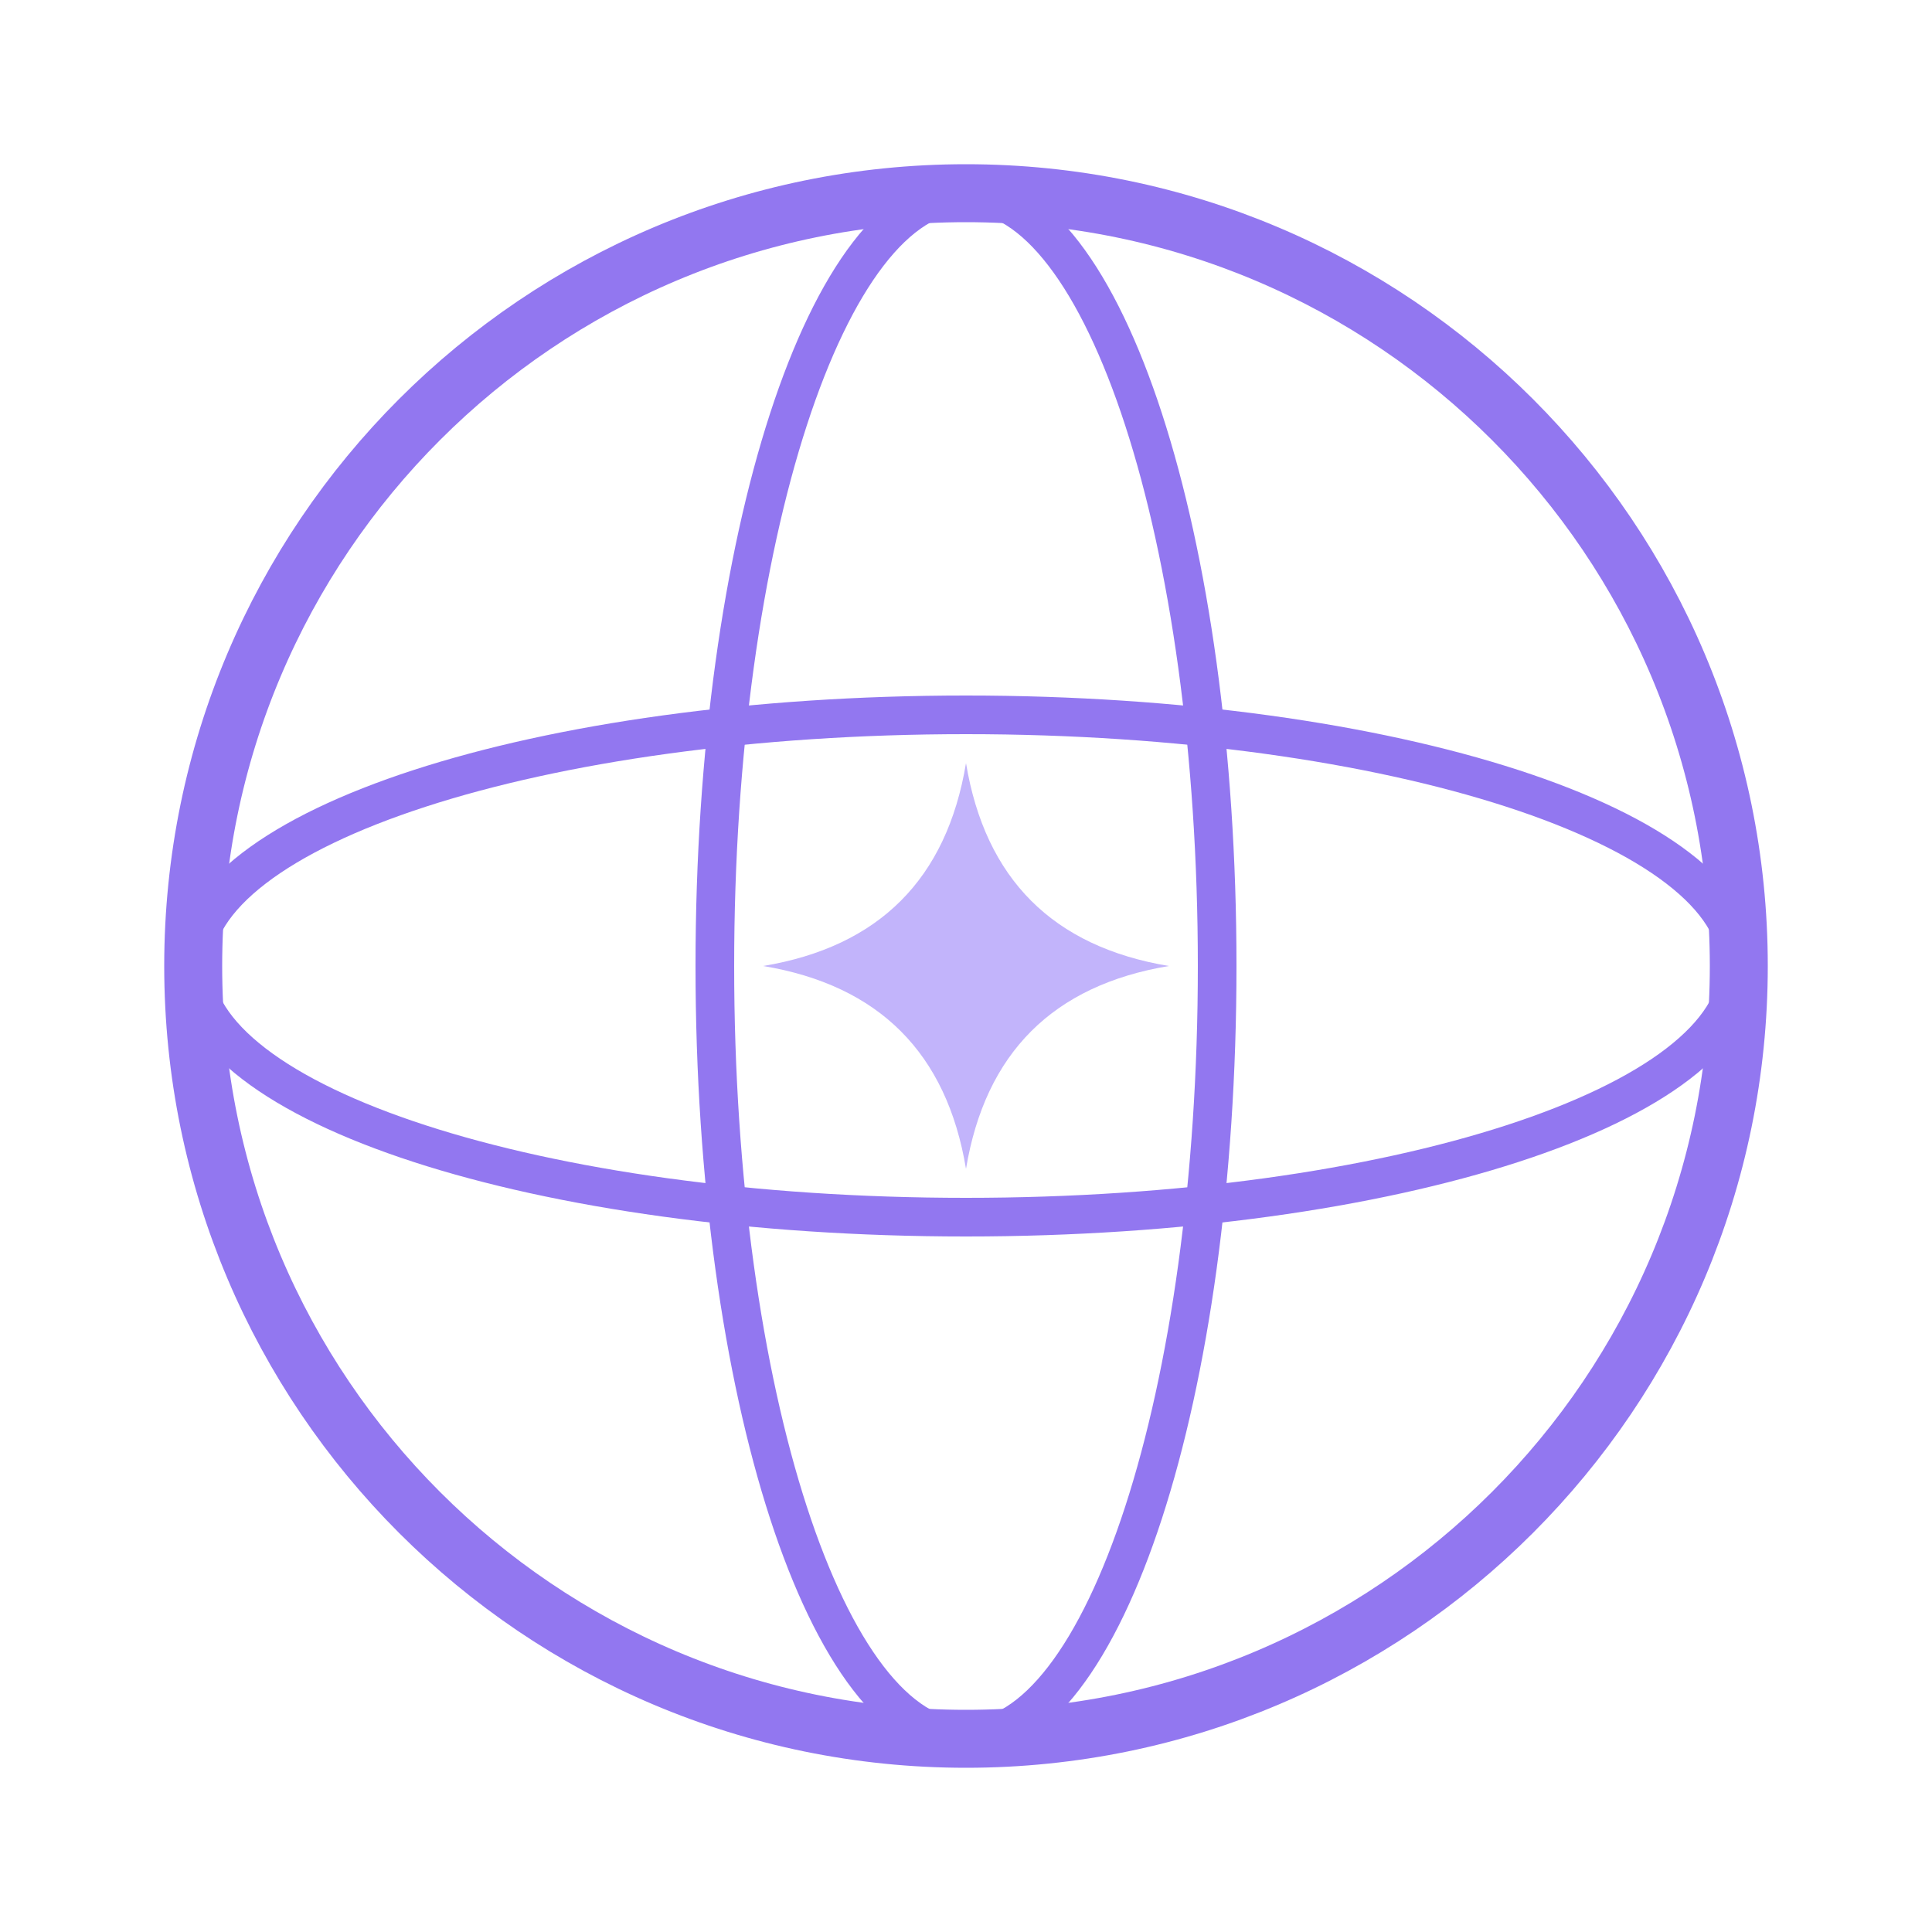
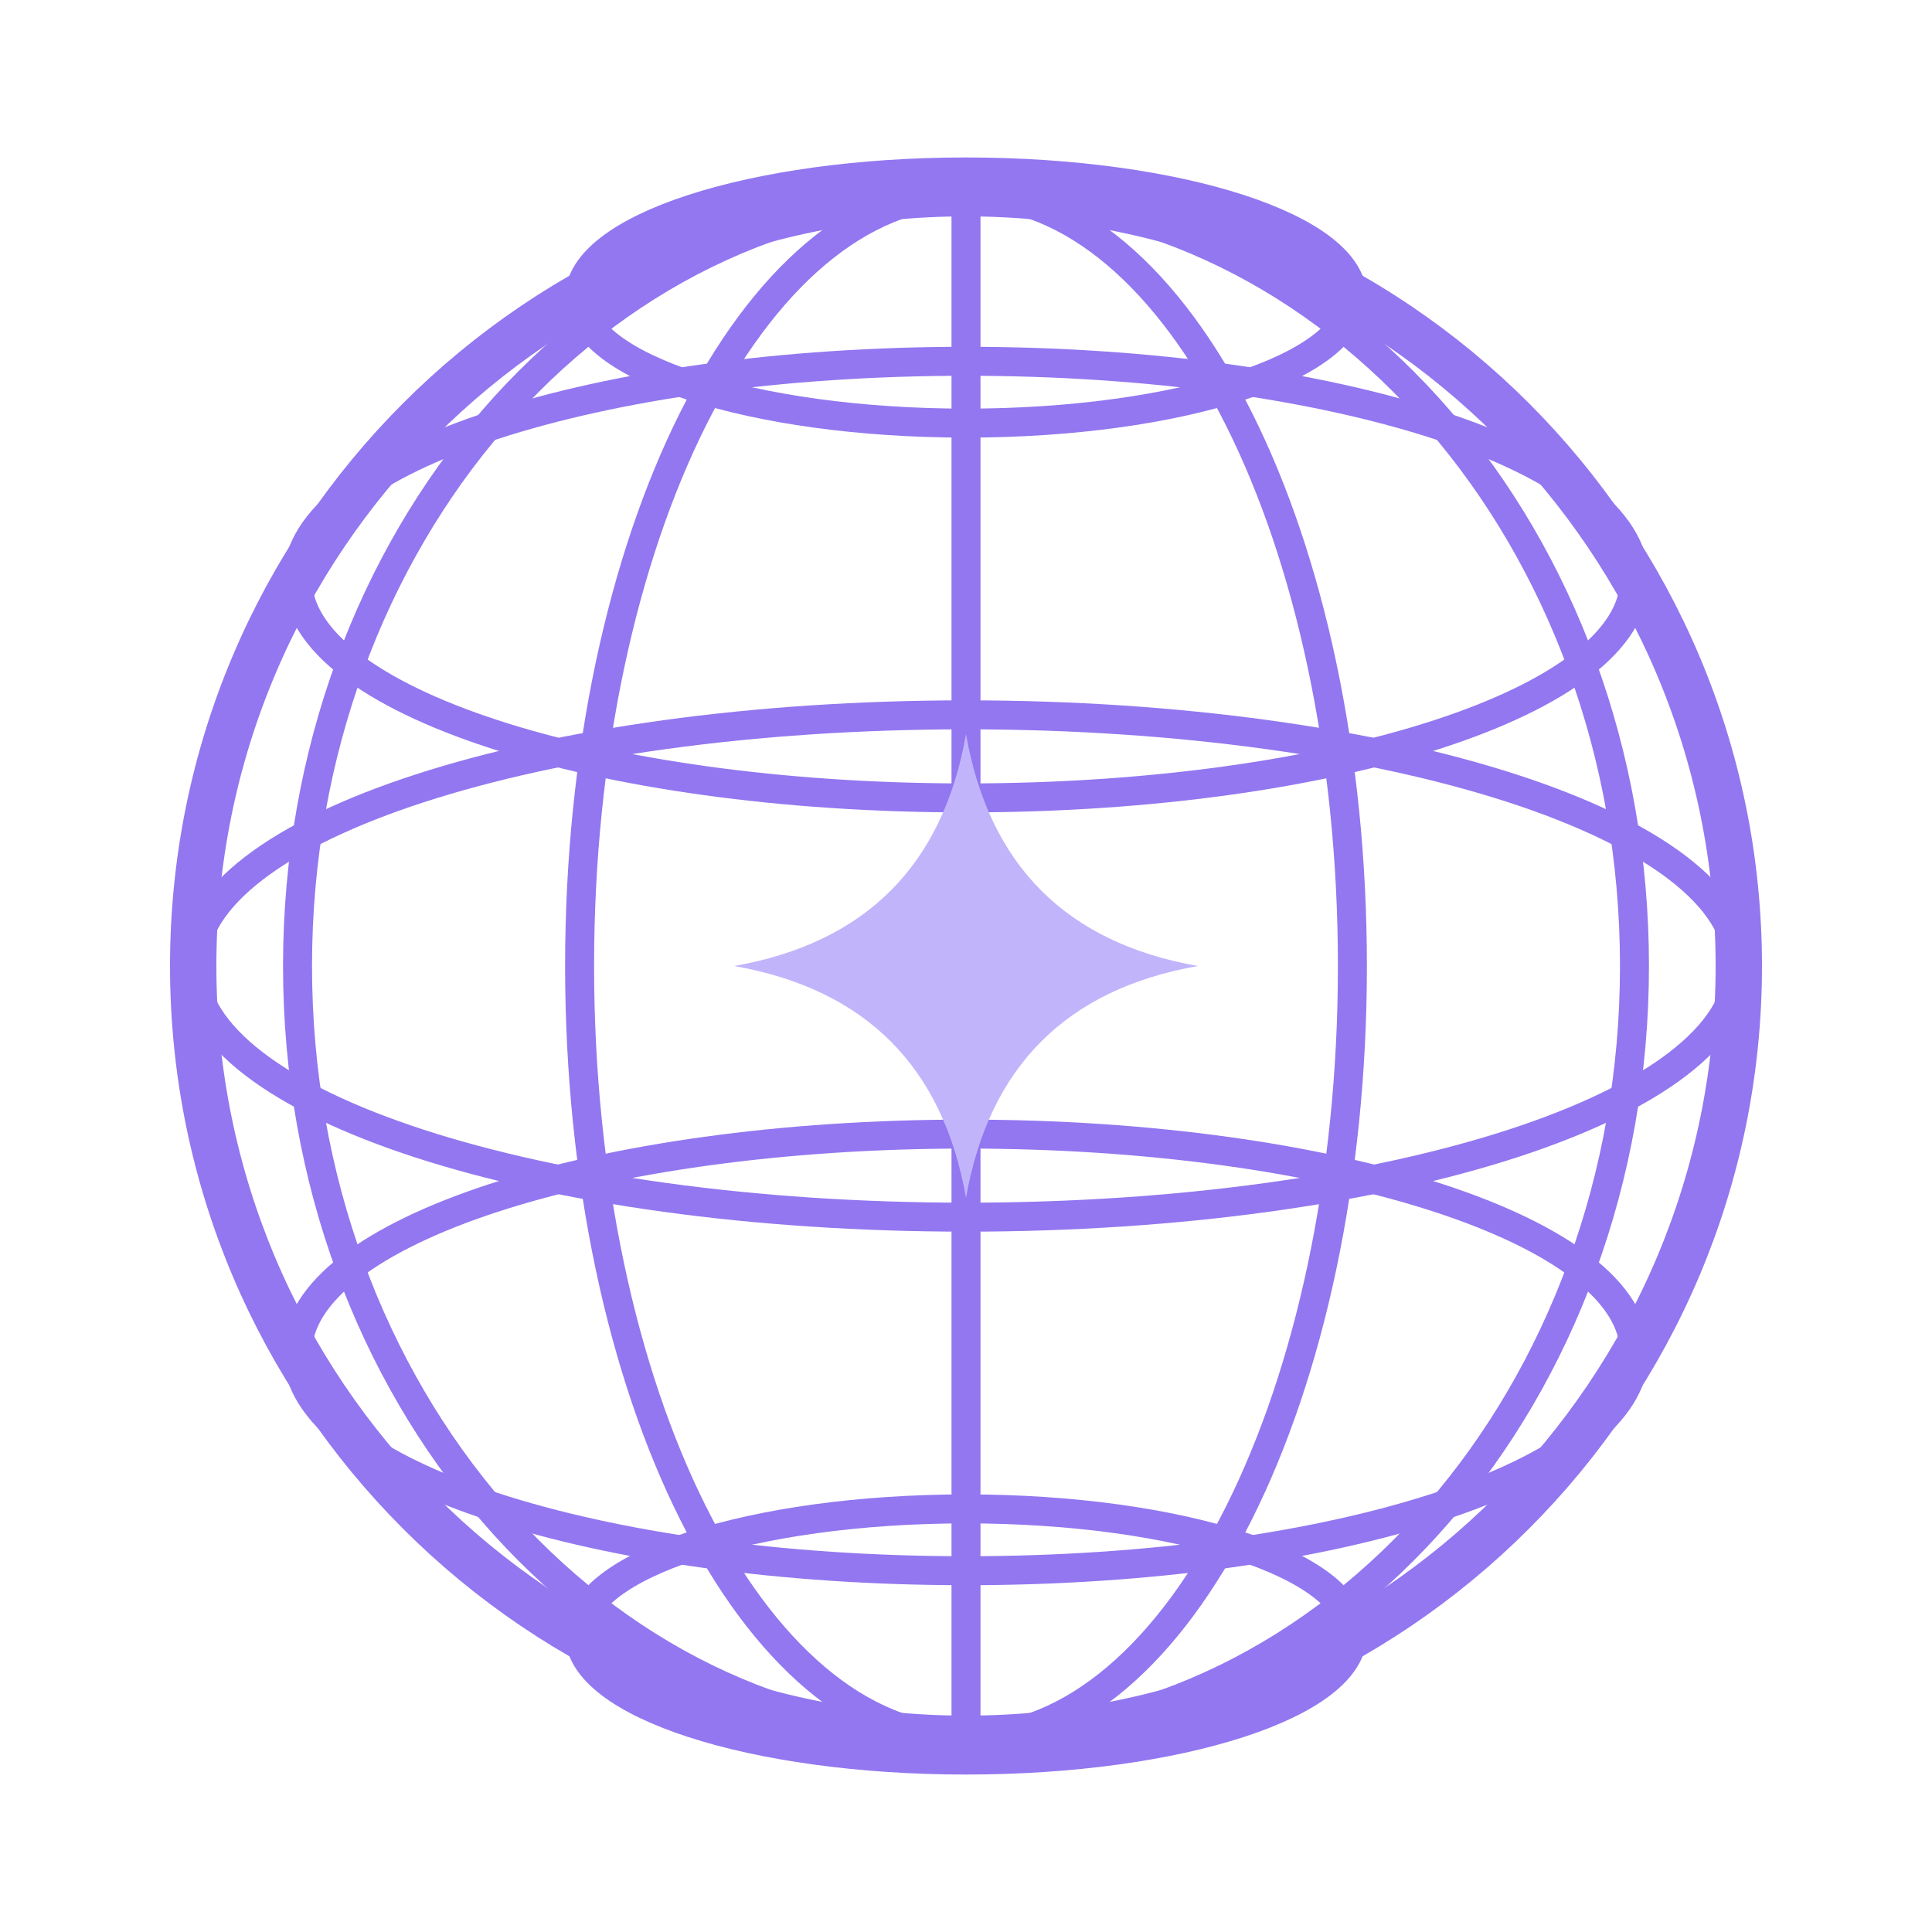
<svg xmlns="http://www.w3.org/2000/svg" width="100" height="100" viewBox="0 0 100 100" fill="none">
-   <circle cx="50" cy="50" r="40" fill="none" stroke="#9277F0" stroke-width="3" />
-   <ellipse cx="50" cy="50" rx="40" ry="13" fill="none" stroke="#9277F0" stroke-width="2" />
-   <ellipse cx="50" cy="50" rx="13" ry="40" fill="none" stroke="#9277F0" stroke-width="2" />
-   <path d="M50,39.5 Q51.5,48.5 60.5,50 Q51.5,51.5 50,60.5 Q48.5,51.5 39.5,50 Q48.5,48.5 50,39.5 Z" fill="#c2b4fb" />
+   <g stroke="#9277F0" fill="none" stroke-width="1.5">
+     <ellipse cx="50" cy="50" rx="40" ry="13" />
+     <ellipse cx="50" cy="30" rx="34.6" ry="11.3" />
+     <ellipse cx="50" cy="70" rx="34.6" ry="11.3" />
+     <ellipse cx="50" cy="15.4" rx="20" ry="6.5" />
+     <ellipse cx="50" cy="84.6" rx="20" ry="6.5" />
+     <ellipse cx="50" cy="50" rx="20" ry="40" />
+     <ellipse cx="50" cy="50" rx="34.6" ry="40" />
+     <line x1="50" y1="10" x2="50" y2="90" />
+   </g>
+   <circle cx="50" cy="50" r="40" fill="none" stroke="#9277F0" stroke-width="2.4" />
+   <path d="M50,38 Q51.8,48.2 62,50 Q51.8,51.8 50,62 Q48.2,51.8 38,50 Q48.2,48.2 50,38 Z" fill="#c2b4fb" />
</svg>
